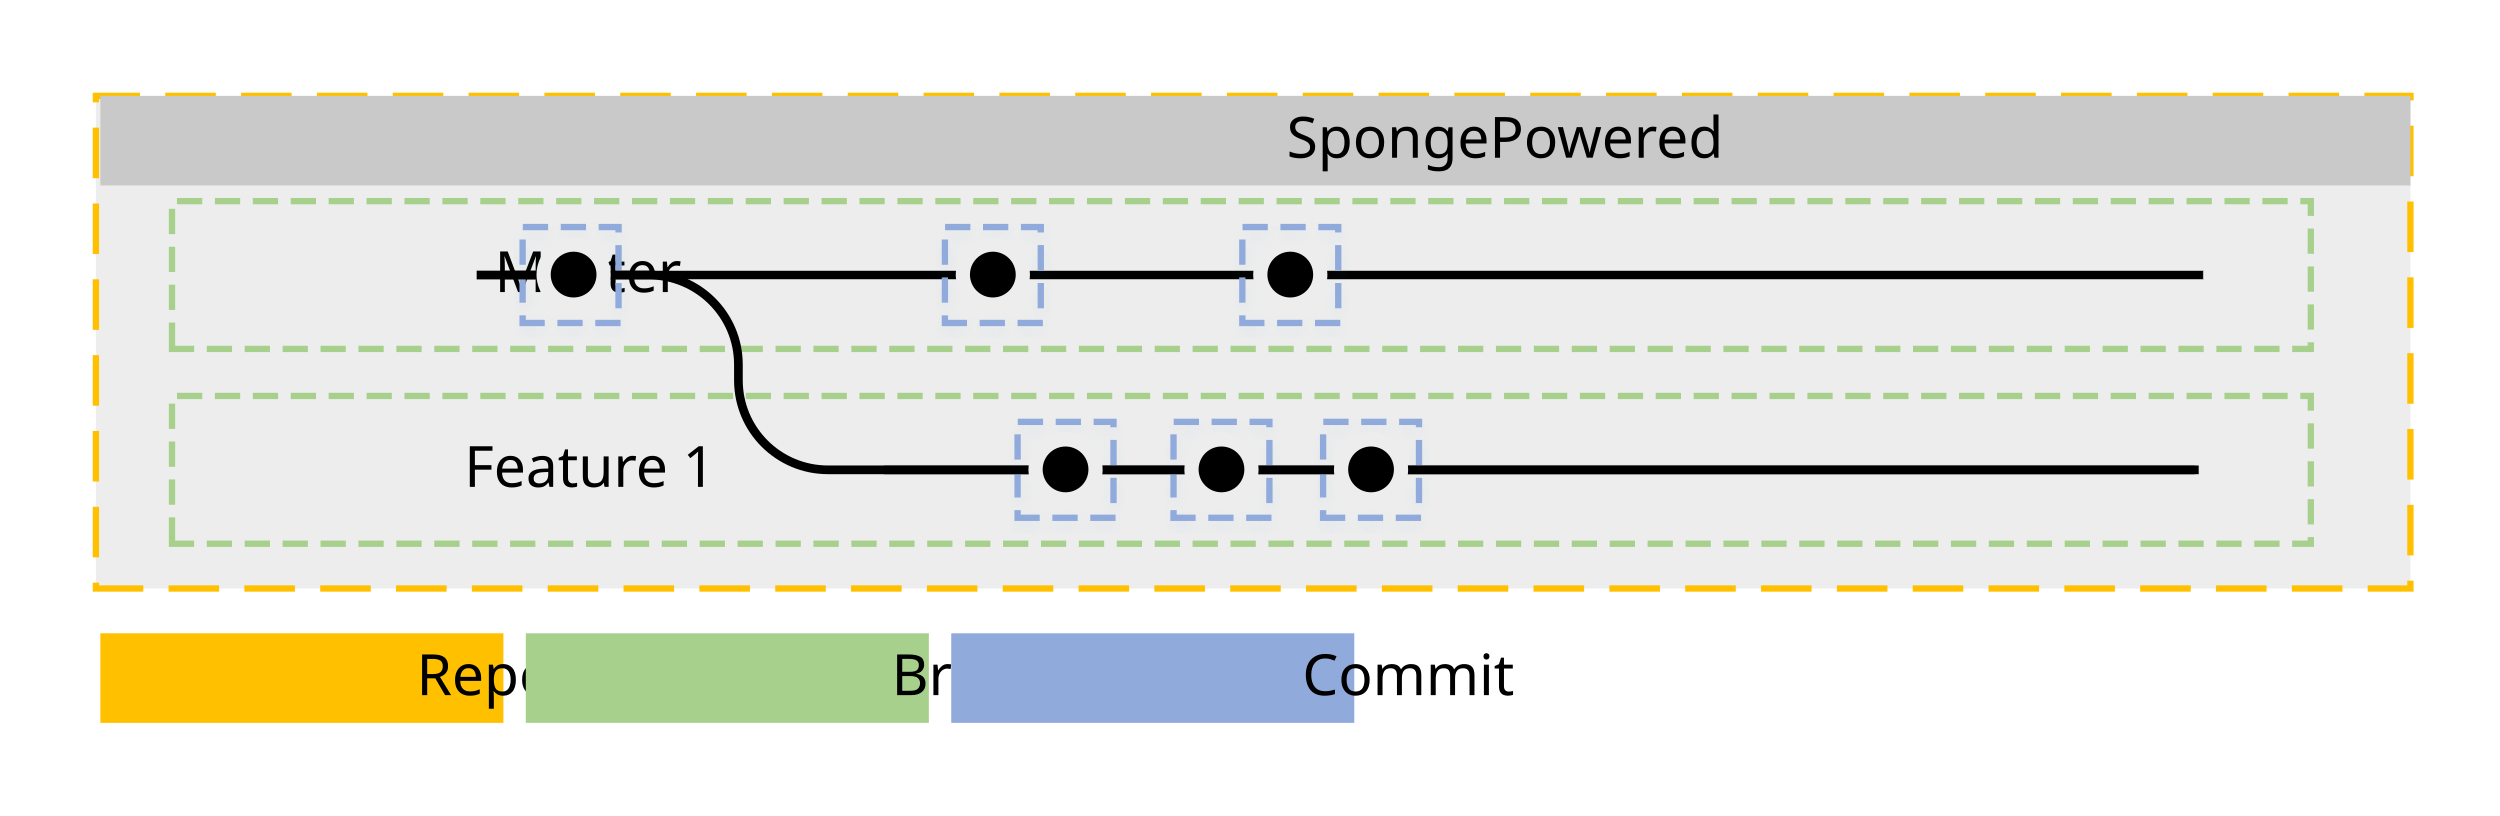
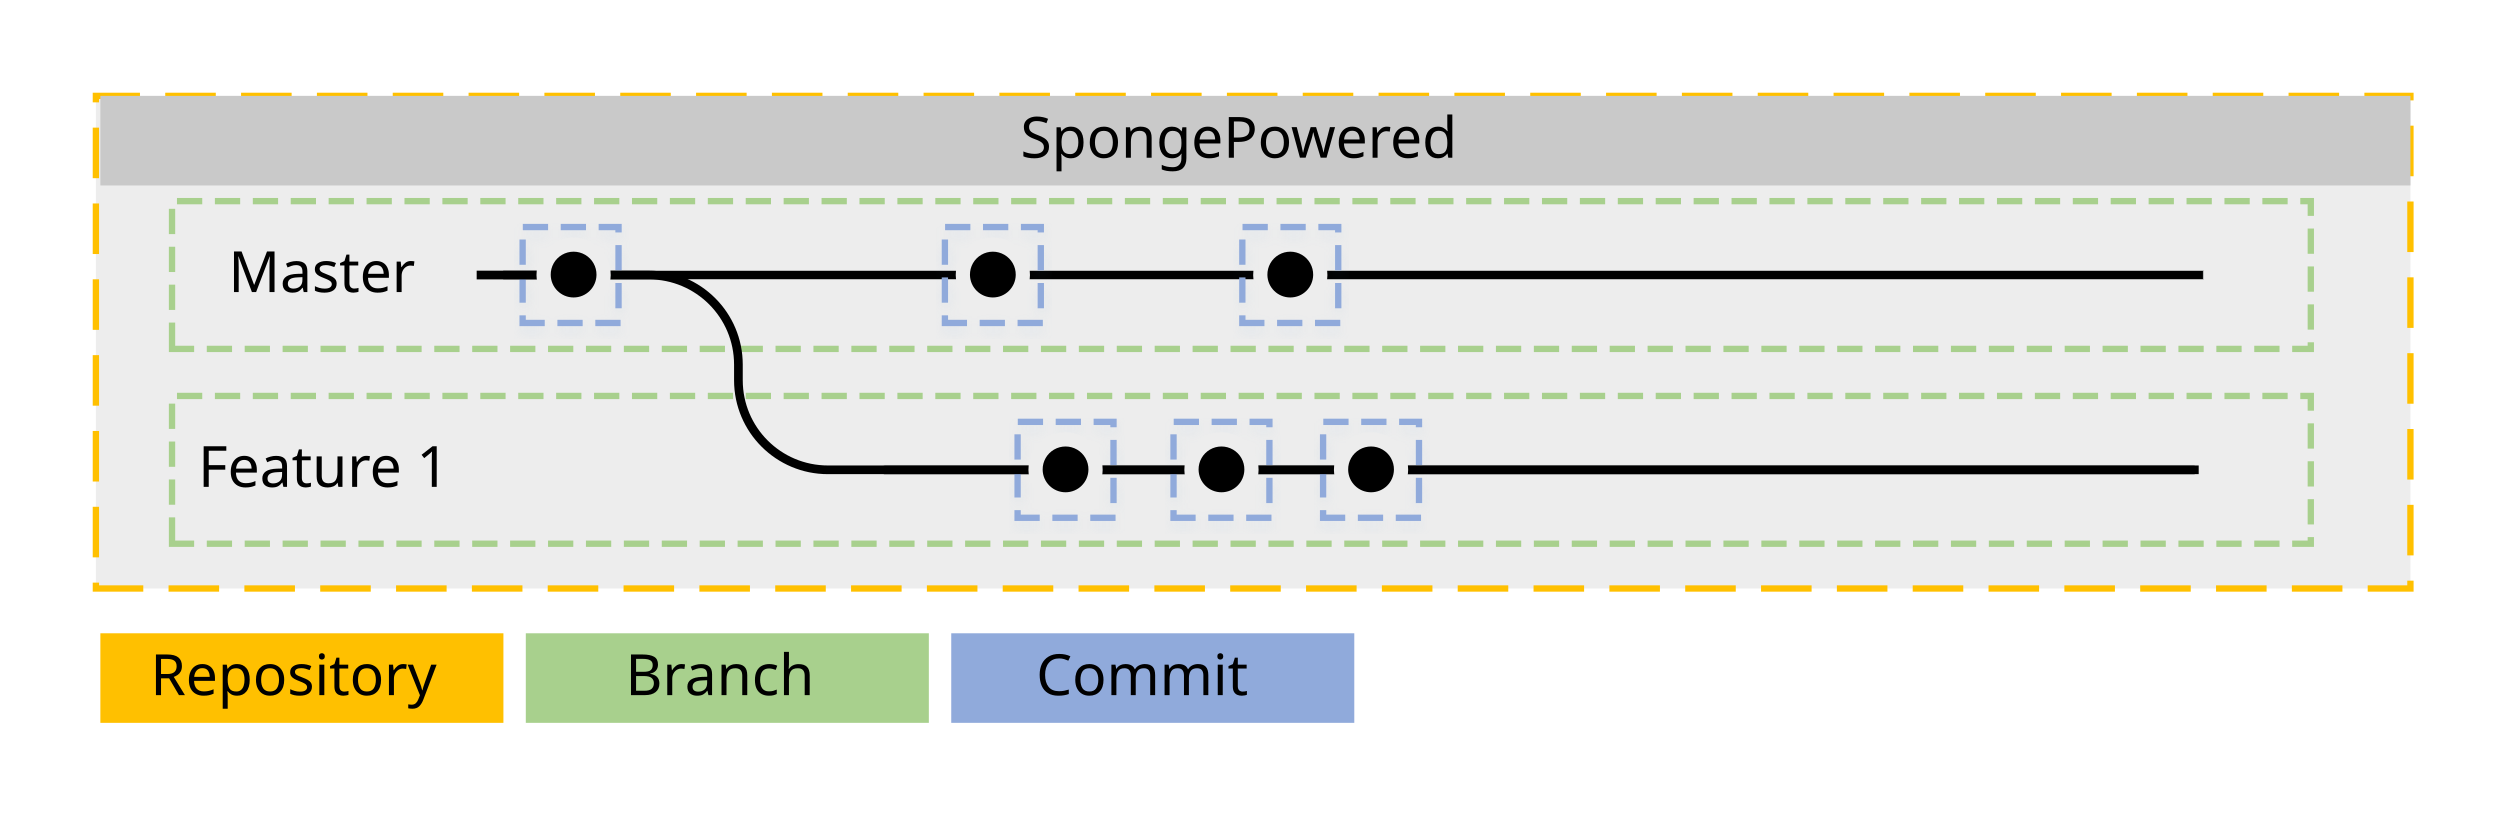
- <svg xmlns="http://www.w3.org/2000/svg" xmlns:ns1="http://schemas.microsoft.com/visio/2003/SVGExtensions/" width="10.989in" height="3.585in" viewBox="0 0 791.215 258.118" xml:space="preserve" color-interpolation-filters="sRGB" class="st15">
-   <ns1:documentProperties ns1:langID="1031" ns1:metric="true" ns1:viewMarkup="false">
-     <ns1:userDefs>
-       <ns1:ud ns1:nameU="msvNoAutoConnect" ns1:val="VT0(0):26" />
-       <ns1:ud ns1:nameU="visV14CFF" ns1:prompt="" ns1:val="VT0(1):26" />
-       <ns1:ud ns1:nameU="visFlowchartType" ns1:prompt="" ns1:val="VT4(CrossFunctional)" />
-     </ns1:userDefs>
-   </ns1:documentProperties>
-   <style type="text/css">
- 	
- 		.st1 {fill:#ededed;stroke:#ffc000;stroke-dasharray:14,10;stroke-width:2}
- 		.st2 {fill:#000000;stroke:#c7c8c8;stroke-width:0.25}
- 		.st3 {fill:#000000;stroke:#ededed;stroke-width:4.5}
- 		.st4 {fill:#ededed;stroke:none;stroke-width:0.25}
- 		.st5 {fill:#000000;font-family:Montserrat;font-size:1.5em}
- 		.st6 {fill:#ffc000;stroke:none;stroke-width:1}
- 		.st7 {fill:#a8d08d;stroke:none;stroke-width:1}
- 		.st8 {fill:#90aadb;stroke:none;stroke-width:1}
- 		.st9 {fill:none;stroke:#a8d08d;stroke-dasharray:6,6;stroke-width:2}
- 		.st10 {visibility:visible}
- 		.st11 {fill:none;filter:url(#filter_2);stroke:#5b9bd5;stroke-dasharray:6,6;stroke-opacity:0.22}
- 		.st12 {fill:none;stroke:#90aadb;stroke-dasharray:6,6;stroke-width:2}
- 		.st13 {fill:#c9c9c9;stroke:none;stroke-width:0.25}
- 		.st14 {stroke:#000000;stroke-width:2.75}
- 		.st15 {fill:none;fill-rule:evenodd;font-size:12px;overflow:visible;stroke-linecap:square;stroke-miterlimit:3}
- 	
- 	</style>
+ <svg xmlns="http://www.w3.org/2000/svg" width="1054.954" height="344.157" class="st15" color-interpolation-filters="sRGB" viewBox="0 0 791.215 258.118" xml:space="preserve">
+   <style type="text/css">.st1{fill:#ededed;stroke:#ffc000;stroke-dasharray:14,10;stroke-width:2}.st2,.st3{fill:#000;stroke:#c7c8c8;stroke-width:.25}.st3{stroke:#ededed;stroke-width:4.5}.st4{fill:#ededed;stroke:none;stroke-width:.25}.st5{fill:#000;font-family:Montserrat;font-size:1.5em}.st6{fill:#ffc000}.st6,.st7,.st8{stroke:none;stroke-width:1}.st7{fill:#a8d08d}.st8{fill:#90aadb}.st9{fill:none;stroke:#a8d08d;stroke-dasharray:6,6;stroke-width:2}.st10{visibility:visible}.st11,.st12{fill:none;stroke-dasharray:6,6}.st11{filter:url(#filter_2);stroke:#5b9bd5;stroke-opacity:.22}.st12{stroke:#90aadb;stroke-width:2}.st13{fill:#c9c9c9;stroke:none;stroke-width:.25}.st14{stroke:#000;stroke-width:2.75}.st15{fill:none;fill-rule:evenodd;font-size:12px;overflow:visible;stroke-linecap:square;stroke-miterlimit:3}</style>
  <defs id="Filters">
    <filter id="filter_2">
      <feGaussianBlur stdDeviation="2" />
    </filter>
  </defs>
-   <g ns1:mID="0" ns1:index="1" ns1:groupContext="foregroundPage">
-     <ns1:userDefs>
-       <ns1:ud ns1:nameU="msvThemeOrder" ns1:val="VT0(0):26" />
-     </ns1:userDefs>
-     <ns1:pageProperties ns1:drawingScale="0.0393701" ns1:pageScale="0.0393701" ns1:drawingUnits="24" ns1:shadowOffsetX="8.50394" ns1:shadowOffsetY="-8.50394" />
-     <ns1:layer ns1:name="Verbinder" ns1:index="0" />
-     <g id="shape25-1" ns1:mID="25" ns1:groupContext="shape" transform="translate(30.3465,-71.8661)">
-       <ns1:userDefs>
-         <ns1:ud ns1:nameU="visVersion" ns1:val="VT0(15):26" />
-       </ns1:userDefs>
+   <g>
+     <g id="shape25-1" transform="translate(30.3465,-71.8661)">
      <path d="M0 258.12 L732.52 258.12 L732.52 102.21 L0 102.21 L0 258.12 Z" class="st1" />
    </g>
-     <g id="group37-3" transform="translate(272.709,-161.583)" ns1:mID="37" ns1:groupContext="group">
- 			</g>
-     <g id="shape23-4" ns1:mID="23" ns1:groupContext="shape" transform="translate(159.323,-169.661)">
-       <ns1:userDefs>
-         <ns1:ud ns1:nameU="visVersion" ns1:val="VT0(15):26" />
-       </ns1:userDefs>
-       <rect x="0" y="255.283" width="538" height="2.835" class="st2" />
+     <g id="group37-3" transform="translate(272.709,-161.583)" />
+     <g id="shape23-4" transform="translate(159.323,-169.661)">
+       <rect width="538" height="2.835" x="0" y="255.283" class="st2" />
    </g>
-     <g id="shape40-6" ns1:mID="40" ns1:groupContext="shape" transform="translate(398.862,-161.583)">
-       <ns1:userDefs>
-         <ns1:ud ns1:nameU="visVersion" ns1:val="VT0(15):26" />
-       </ns1:userDefs>
+     <g id="shape40-6" transform="translate(398.862,-161.583)">
      <path d="M0 248.62 A9.496 9.496 0 1 1 18.99 248.62 A9.496 9.496 0 0 1 0 248.62 Z" class="st3" />
    </g>
-     <g id="shape42-8" ns1:mID="42" ns1:groupContext="shape" transform="translate(53.0236,-161.583)">
-       <ns1:userDefs>
-         <ns1:ud ns1:nameU="visVersion" ns1:val="VT0(15):26" />
-       </ns1:userDefs>
-       <ns1:textBlock ns1:margins="rect(4,4,4,4)" ns1:tabSpace="42.5197" />
-       <ns1:textRect cx="49.606" cy="248.622" width="99.22" height="18.992" />
-       <rect x="0" y="239.126" width="99.213" height="18.992" class="st4" />
-       <text x="19.28" y="254.02" class="st5" ns1:langID="1031">
-         <ns1:paragraph ns1:horizAlign="1" />
-         <ns1:tabList />Master</text>
+     <g id="shape42-8" transform="translate(53.0236,-161.583)">
+       <rect width="99.213" height="18.992" x="0" y="239.126" class="st4" />
+       <text x="19.28" y="254.02" class="st5">Master</text>
    </g>
-     <g id="shape45-11" ns1:mID="45" ns1:groupContext="shape" transform="translate(31.7638,-29.3465)">
-       <ns1:textBlock ns1:margins="rect(2,2,2,2)" ns1:tabSpace="42.5197" />
-       <ns1:textRect cx="63.779" cy="243.945" width="127.56" height="28.346" />
-       <rect x="0" y="229.772" width="127.559" height="28.346" class="st6" />
-       <text x="15.84" y="249.34" class="st5" ns1:langID="1031">
-         <ns1:paragraph ns1:horizAlign="1" />
-         <ns1:tabList />Repository</text>
+     <g id="shape45-11" transform="translate(31.7638,-29.3465)">
+       <rect width="127.559" height="28.346" x="0" y="229.772" class="st6" />
+       <text x="15.84" y="249.34" class="st5">Repository</text>
    </g>
-     <g id="shape46-14" ns1:mID="46" ns1:groupContext="shape" transform="translate(166.409,-29.3465)">
-       <ns1:textBlock ns1:margins="rect(2,2,2,2)" ns1:tabSpace="42.5197" />
-       <ns1:textRect cx="63.779" cy="243.945" width="127.56" height="28.346" />
-       <rect x="0" y="229.772" width="127.559" height="28.346" class="st7" />
-       <text x="31.54" y="249.34" class="st5" ns1:langID="1031">
-         <ns1:paragraph ns1:horizAlign="1" />
-         <ns1:tabList />Branch</text>
+     <g id="shape46-14" transform="translate(166.409,-29.3465)">
+       <rect width="127.559" height="28.346" x="0" y="229.772" class="st7" />
+       <text x="31.54" y="249.34" class="st5">Branch</text>
    </g>
-     <g id="shape47-17" ns1:mID="47" ns1:groupContext="shape" transform="translate(301.055,-29.3465)">
-       <ns1:textBlock ns1:margins="rect(2,2,2,2)" ns1:tabSpace="42.5197" />
-       <ns1:textRect cx="63.779" cy="243.945" width="127.56" height="28.346" />
-       <rect x="0" y="229.772" width="127.559" height="28.346" class="st8" />
-       <text x="26.89" y="249.34" class="st5" ns1:langID="1031">
-         <ns1:paragraph ns1:horizAlign="1" />
-         <ns1:tabList />Commit</text>
+     <g id="shape47-17" transform="translate(301.055,-29.3465)">
+       <rect width="127.559" height="28.346" x="0" y="229.772" class="st8" />
+       <text x="26.89" y="249.34" class="st5">Commit</text>
    </g>
-     <g id="shape52-20" ns1:mID="52" ns1:groupContext="shape" transform="translate(54.4409,-147.693)">
+     <g id="shape52-20" transform="translate(54.4409,-147.693)">
      <path d="M0 258.12 L676.9 258.12 L676.9 211.35 L0 211.35 L0 258.12 Z" class="st9" />
    </g>
-     <g id="shape54-22" ns1:mID="54" ns1:groupContext="shape" transform="translate(165.405,-155.902)">
-       <ns1:userDefs>
-         <ns1:ud ns1:nameU="visVersion" ns1:val="VT0(15):26" />
-       </ns1:userDefs>
-       <g id="shadow54-23" ns1:groupContext="shadow" ns1:shadowOffsetX="0.345598" ns1:shadowOffsetY="-1.97279" ns1:shadowType="1" transform="matrix(1,0,0,1,0.345598,1.97279)" class="st10">
-         <path d="M0 258.12 L30.35 258.12 L30.35 227.76 L0 227.76 L0 258.12 Z" class="st11" />
+     <g id="shape54-22" transform="translate(165.405,-155.902)">
+       <g id="shadow54-23" class="st10">
+         <path d="M0 258.12 L30.35 258.12 L30.35 227.76 L0 227.76 L0 258.12 Z" class="st11" transform="matrix(1,0,0,1,0.345598,1.97279)" />
      </g>
      <path d="M0 258.12 L30.35 258.12 L30.35 227.76 L0 227.76 L0 258.12 Z" class="st12" />
    </g>
-     <g id="shape56-27" ns1:mID="56" ns1:groupContext="shape" transform="translate(299.047,-155.902)">
-       <ns1:userDefs>
-         <ns1:ud ns1:nameU="visVersion" ns1:val="VT0(15):26" />
-       </ns1:userDefs>
-       <g id="shadow56-28" ns1:groupContext="shadow" ns1:shadowOffsetX="0.345598" ns1:shadowOffsetY="-1.97279" ns1:shadowType="1" transform="matrix(1,0,0,1,0.345598,1.97279)" class="st10">
-         <path d="M0 258.12 L30.35 258.12 L30.35 227.76 L0 227.76 L0 258.12 Z" class="st11" />
+     <g id="shape56-27" transform="translate(299.047,-155.902)">
+       <g id="shadow56-28" class="st10">
+         <path d="M0 258.12 L30.35 258.12 L30.35 227.76 L0 227.76 L0 258.12 Z" class="st11" transform="matrix(1,0,0,1,0.345598,1.97279)" />
      </g>
      <path d="M0 258.12 L30.35 258.12 L30.35 227.76 L0 227.76 L0 258.12 Z" class="st12" />
    </g>
-     <g id="shape57-32" ns1:mID="57" ns1:groupContext="shape" transform="translate(393.181,-155.902)">
-       <ns1:userDefs>
-         <ns1:ud ns1:nameU="visVersion" ns1:val="VT0(15):26" />
-       </ns1:userDefs>
-       <g id="shadow57-33" ns1:groupContext="shadow" ns1:shadowOffsetX="0.345598" ns1:shadowOffsetY="-1.97279" ns1:shadowType="1" transform="matrix(1,0,0,1,0.345598,1.97279)" class="st10">
-         <path d="M0 258.12 L30.35 258.12 L30.35 227.76 L0 227.76 L0 258.12 Z" class="st11" />
+     <g id="shape57-32" transform="translate(393.181,-155.902)">
+       <g id="shadow57-33" class="st10">
+         <path d="M0 258.12 L30.35 258.12 L30.35 227.76 L0 227.76 L0 258.12 Z" class="st11" transform="matrix(1,0,0,1,0.345598,1.97279)" />
      </g>
      <path d="M0 258.12 L30.35 258.12 L30.35 227.76 L0 227.76 L0 258.12 Z" class="st12" />
    </g>
-     <g id="shape36-37" ns1:mID="36" ns1:groupContext="shape" transform="translate(31.7638,-199.425)">
-       <ns1:textBlock ns1:margins="rect(2,2,2,2)" ns1:tabSpace="42.5197" />
-       <ns1:textRect cx="365.553" cy="243.945" width="731.11" height="28.346" />
-       <rect x="0" y="229.772" width="731.105" height="28.346" class="st13" />
-       <text x="291.2" y="249.34" class="st5" ns1:langID="1031">
-         <ns1:paragraph ns1:horizAlign="1" />
-         <ns1:tabList />SpongePowered</text>
+     <g id="shape36-37" transform="translate(31.7638,-199.425)">
+       <rect width="731.105" height="28.346" x="0" y="229.772" class="st13" />
+       <text x="291.2" y="249.34" class="st5">SpongePowered</text>
    </g>
-     <g id="shape60-40" ns1:mID="60" ns1:groupContext="shape" transform="translate(279.795,-108.008)">
-       <ns1:userDefs>
-         <ns1:ud ns1:nameU="visVersion" ns1:val="VT0(15):26" />
-       </ns1:userDefs>
-       <rect x="0" y="255.283" width="414.693" height="2.835" class="st2" />
+     <g id="shape60-40" transform="translate(279.795,-108.008)">
+       <rect width="414.693" height="2.835" x="0" y="255.283" class="st2" />
    </g>
-     <g id="shape65-42" ns1:mID="65" ns1:groupContext="shape" transform="translate(53.0236,-99.9291)">
-       <ns1:userDefs>
-         <ns1:ud ns1:nameU="visVersion" ns1:val="VT0(15):26" />
-       </ns1:userDefs>
-       <ns1:textBlock ns1:margins="rect(4,4,4,4)" ns1:tabSpace="42.5197" />
-       <ns1:textRect cx="49.606" cy="248.622" width="99.22" height="18.992" />
-       <rect x="0" y="239.126" width="99.213" height="18.992" class="st4" />
-       <text x="9.68" y="254.02" class="st5" ns1:langID="1031">
-         <ns1:paragraph ns1:horizAlign="1" />
-         <ns1:tabList />Feature 1</text>
+     <g id="shape65-42" transform="translate(53.0236,-99.9291)">
+       <rect width="99.213" height="18.992" x="0" y="239.126" class="st4" />
+       <text x="9.68" y="254.02" class="st5">Feature 1</text>
    </g>
-     <g id="shape66-45" ns1:mID="66" ns1:groupContext="shape" transform="translate(54.4409,-86.0394)">
+     <g id="shape66-45" transform="translate(54.4409,-86.0394)">
      <path d="M0 258.12 L676.9 258.12 L676.9 211.35 L0 211.35 L0 258.12 Z" class="st9" />
    </g>
-     <g id="shape68-47" ns1:mID="68" ns1:groupContext="shape" transform="translate(322.055,-94.248)">
-       <ns1:userDefs>
-         <ns1:ud ns1:nameU="visVersion" ns1:val="VT0(15):26" />
-       </ns1:userDefs>
-       <g id="shadow68-48" ns1:groupContext="shadow" ns1:shadowOffsetX="0.345598" ns1:shadowOffsetY="-1.97279" ns1:shadowType="1" transform="matrix(1,0,0,1,0.345598,1.97279)" class="st10">
-         <path d="M0 258.12 L30.35 258.12 L30.35 227.76 L0 227.76 L0 258.12 Z" class="st11" />
+     <g id="shape68-47" transform="translate(322.055,-94.248)">
+       <g id="shadow68-48" class="st10">
+         <path d="M0 258.12 L30.35 258.12 L30.35 227.76 L0 227.76 L0 258.12 Z" class="st11" transform="matrix(1,0,0,1,0.345598,1.97279)" />
      </g>
      <path d="M0 258.12 L30.35 258.12 L30.35 227.76 L0 227.76 L0 258.12 Z" class="st12" />
    </g>
-     <g id="shape69-52" ns1:mID="69" ns1:groupContext="shape" transform="translate(371.402,-94.248)">
-       <ns1:userDefs>
-         <ns1:ud ns1:nameU="visVersion" ns1:val="VT0(15):26" />
-       </ns1:userDefs>
-       <g id="shadow69-53" ns1:groupContext="shadow" ns1:shadowOffsetX="0.345598" ns1:shadowOffsetY="-1.97279" ns1:shadowType="1" transform="matrix(1,0,0,1,0.345598,1.97279)" class="st10">
-         <path d="M0 258.12 L30.35 258.12 L30.35 227.76 L0 227.76 L0 258.12 Z" class="st11" />
+     <g id="shape69-52" transform="translate(371.402,-94.248)">
+       <g id="shadow69-53" class="st10">
+         <path d="M0 258.12 L30.35 258.12 L30.35 227.76 L0 227.76 L0 258.12 Z" class="st11" transform="matrix(1,0,0,1,0.345598,1.97279)" />
      </g>
      <path d="M0 258.12 L30.35 258.12 L30.35 227.76 L0 227.76 L0 258.12 Z" class="st12" />
    </g>
-     <g id="shape70-57" ns1:mID="70" ns1:groupContext="shape" transform="translate(418.741,-94.248)">
-       <ns1:userDefs>
-         <ns1:ud ns1:nameU="visVersion" ns1:val="VT0(15):26" />
-       </ns1:userDefs>
-       <g id="shadow70-58" ns1:groupContext="shadow" ns1:shadowOffsetX="0.345598" ns1:shadowOffsetY="-1.97279" ns1:shadowType="1" transform="matrix(1,0,0,1,0.345598,1.97279)" class="st10">
-         <path d="M0 258.12 L30.35 258.12 L30.35 227.76 L0 227.76 L0 258.12 Z" class="st11" />
+     <g id="shape70-57" transform="translate(418.741,-94.248)">
+       <g id="shadow70-58" class="st10">
+         <path d="M0 258.12 L30.35 258.12 L30.35 227.76 L0 227.76 L0 258.12 Z" class="st11" transform="matrix(1,0,0,1,0.345598,1.97279)" />
      </g>
      <path d="M0 258.12 L30.35 258.12 L30.35 227.76 L0 227.76 L0 258.12 Z" class="st12" />
    </g>
-     <g id="shape71-62" ns1:mID="71" ns1:groupContext="shape" ns1:layerMember="0" transform="translate(152.236,-171.079)">
-       <path d="M0 258.12 L53.12 258.12 A28.346 28.346 0 0 1 81.46 286.46 L81.46 291.43 A28.346 28.346 -180 0 0 109.81 319.77        L542.25 319.77" class="st14" />
+     <g id="shape71-62" transform="translate(152.236,-171.079)">
+       <path d="M0 258.12 L53.12 258.12 A28.346 28.346 0 0 1 81.46 286.46 L81.46 291.43 A28.346 28.346 -180 0 0 109.81 319.77 L542.25 319.77" class="st14" />
    </g>
-     <g id="shape32-65" ns1:mID="32" ns1:groupContext="shape" transform="translate(172.042,-161.583)">
-       <ns1:userDefs>
-         <ns1:ud ns1:nameU="visVersion" ns1:val="VT0(15):26" />
-       </ns1:userDefs>
+     <g id="shape32-65" transform="translate(172.042,-161.583)">
      <path d="M0 248.62 A9.496 9.496 0 1 1 18.99 248.62 A9.496 9.496 0 0 1 0 248.62 Z" class="st3" />
    </g>
-     <g id="shape39-67" ns1:mID="39" ns1:groupContext="shape" transform="translate(304.728,-161.583)">
-       <ns1:userDefs>
-         <ns1:ud ns1:nameU="visVersion" ns1:val="VT0(15):26" />
-       </ns1:userDefs>
+     <g id="shape39-67" transform="translate(304.728,-161.583)">
      <path d="M0 248.62 A9.496 9.496 0 1 1 18.99 248.62 A9.496 9.496 0 0 1 0 248.62 Z" class="st3" />
    </g>
-     <g id="shape62-69" ns1:mID="62" ns1:groupContext="shape" transform="translate(327.736,-99.9291)">
-       <ns1:userDefs>
-         <ns1:ud ns1:nameU="visVersion" ns1:val="VT0(15):26" />
-       </ns1:userDefs>
+     <g id="shape62-69" transform="translate(327.736,-99.9291)">
      <path d="M0 248.62 A9.496 9.496 0 1 1 18.99 248.62 A9.496 9.496 0 0 1 0 248.62 Z" class="st3" />
    </g>
-     <g id="shape63-71" ns1:mID="63" ns1:groupContext="shape" transform="translate(377.083,-99.9291)">
-       <ns1:userDefs>
-         <ns1:ud ns1:nameU="visVersion" ns1:val="VT0(15):26" />
-       </ns1:userDefs>
+     <g id="shape63-71" transform="translate(377.083,-99.9291)">
      <path d="M0 248.62 A9.496 9.496 0 1 1 18.99 248.62 A9.496 9.496 0 0 1 0 248.62 Z" class="st3" />
    </g>
-     <g id="shape64-73" ns1:mID="64" ns1:groupContext="shape" transform="translate(424.422,-99.9291)">
-       <ns1:userDefs>
-         <ns1:ud ns1:nameU="visVersion" ns1:val="VT0(15):26" />
-       </ns1:userDefs>
+     <g id="shape64-73" transform="translate(424.422,-99.9291)">
      <path d="M0 248.62 A9.496 9.496 0 1 1 18.99 248.62 A9.496 9.496 0 0 1 0 248.62 Z" class="st3" />
    </g>
  </g>
</svg>
